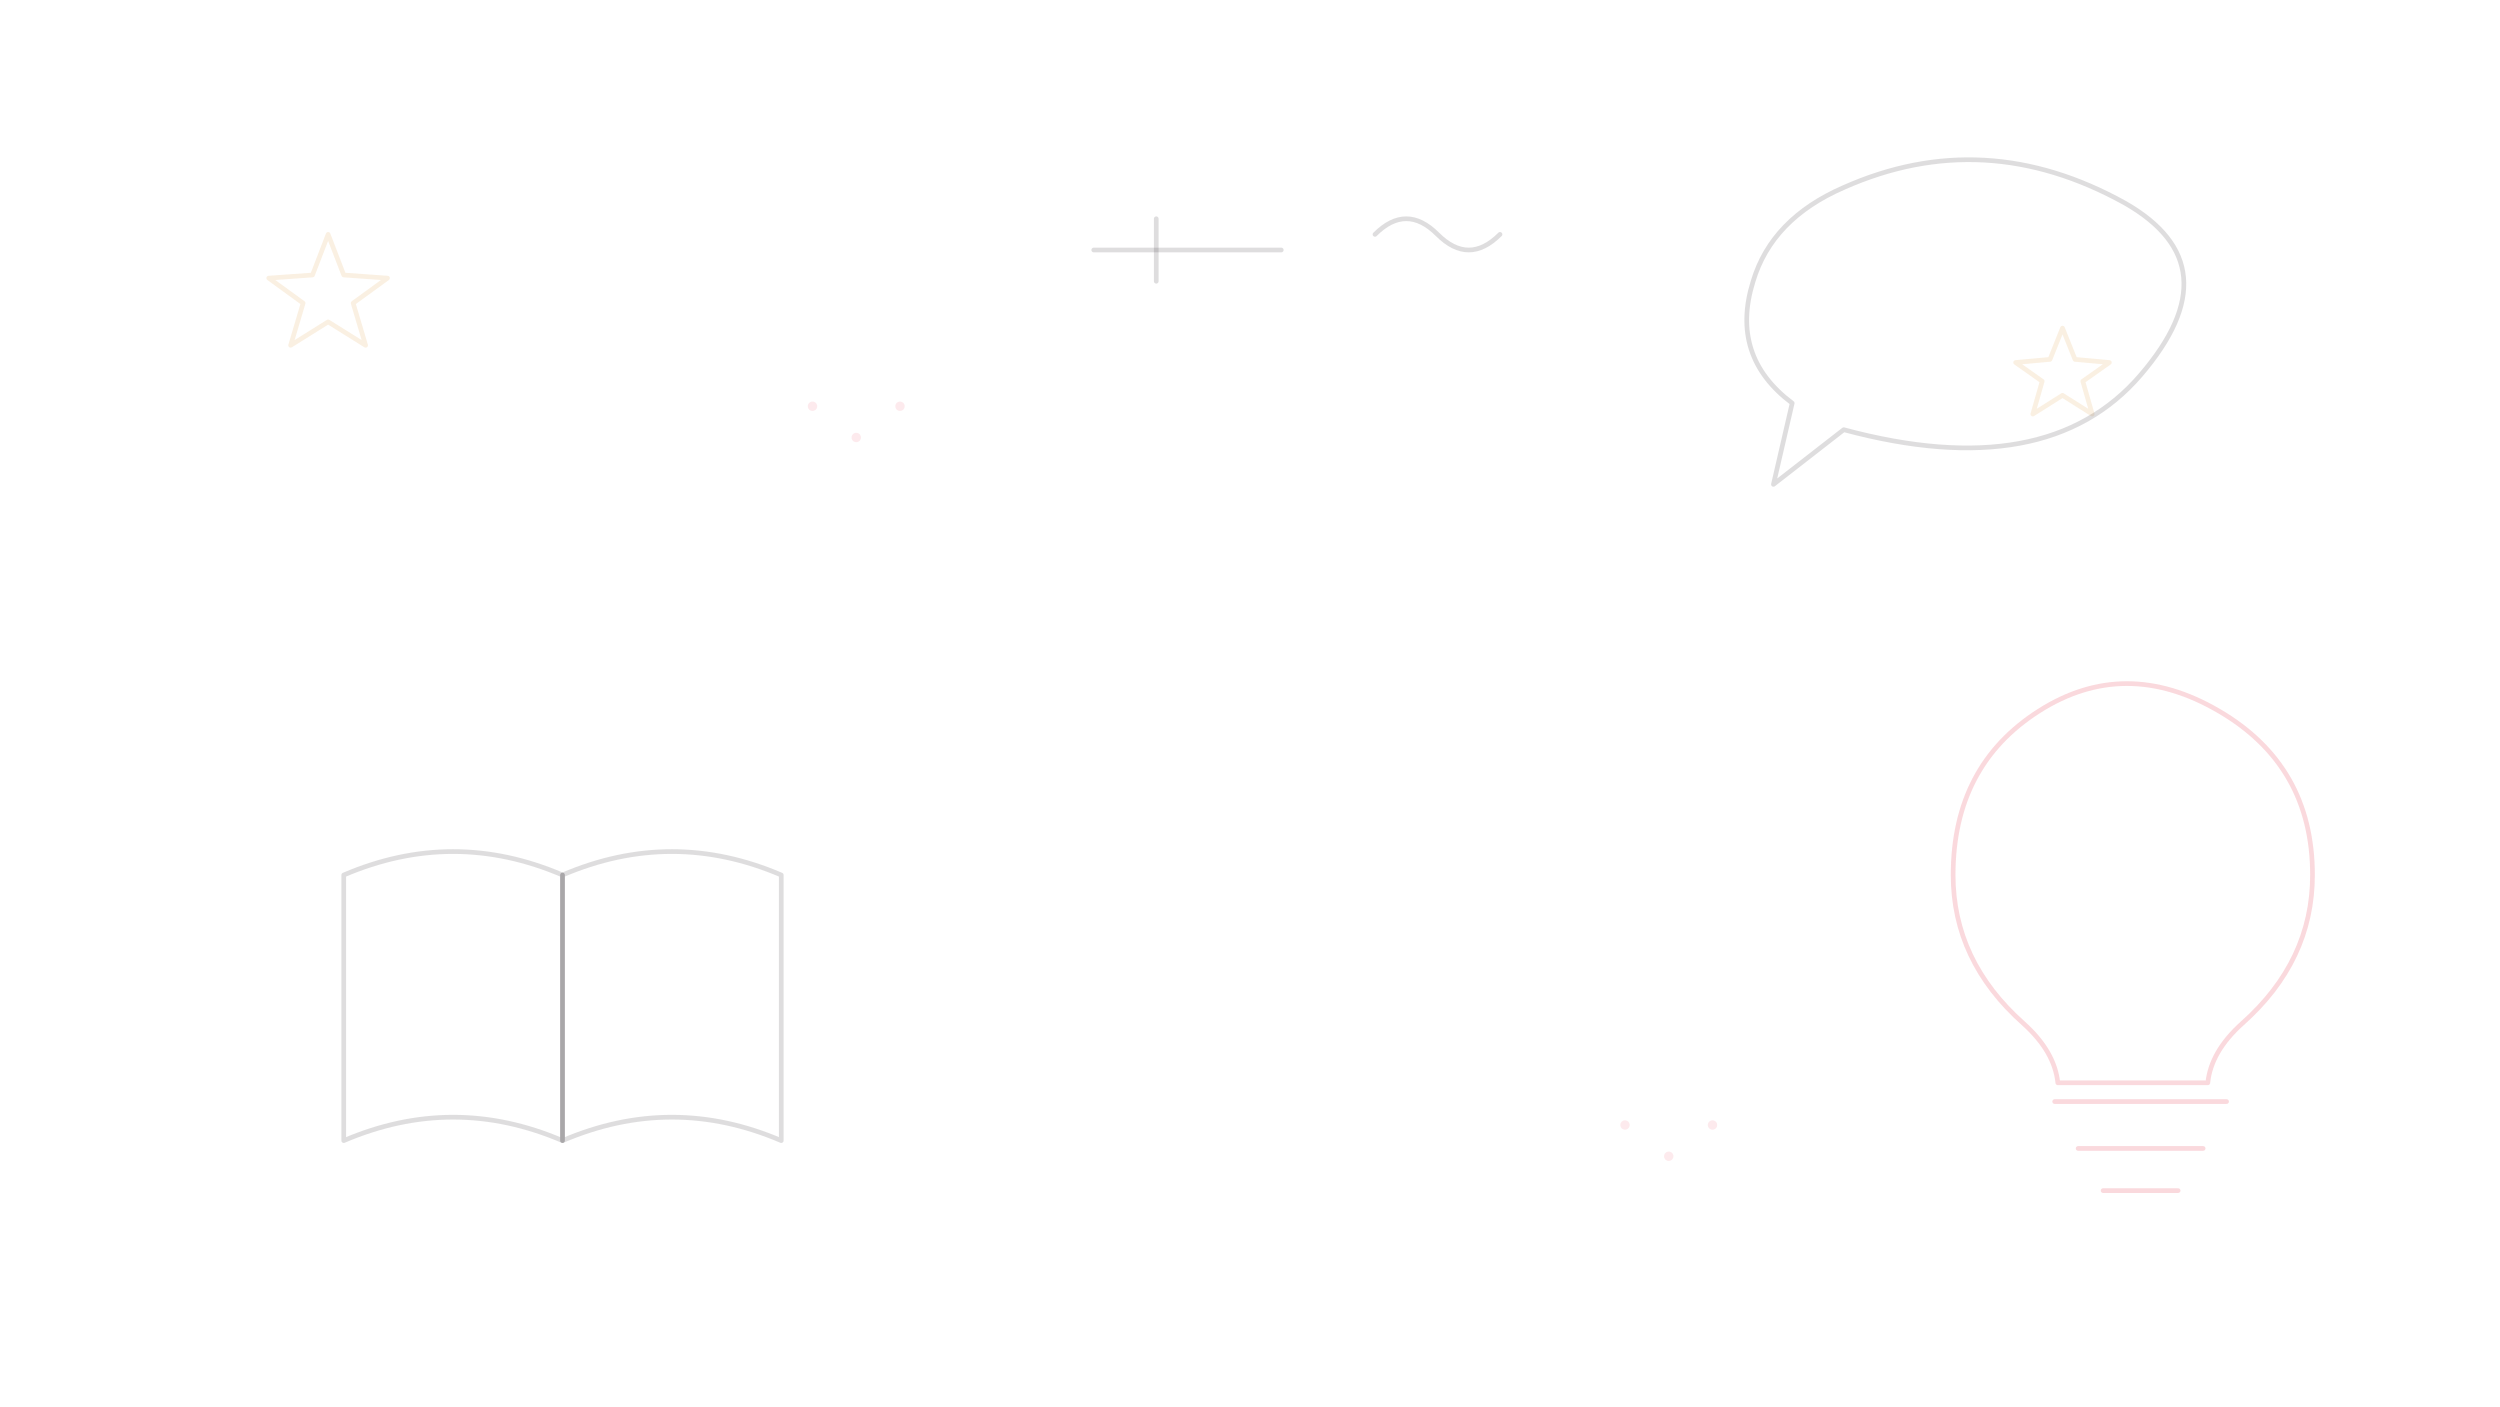
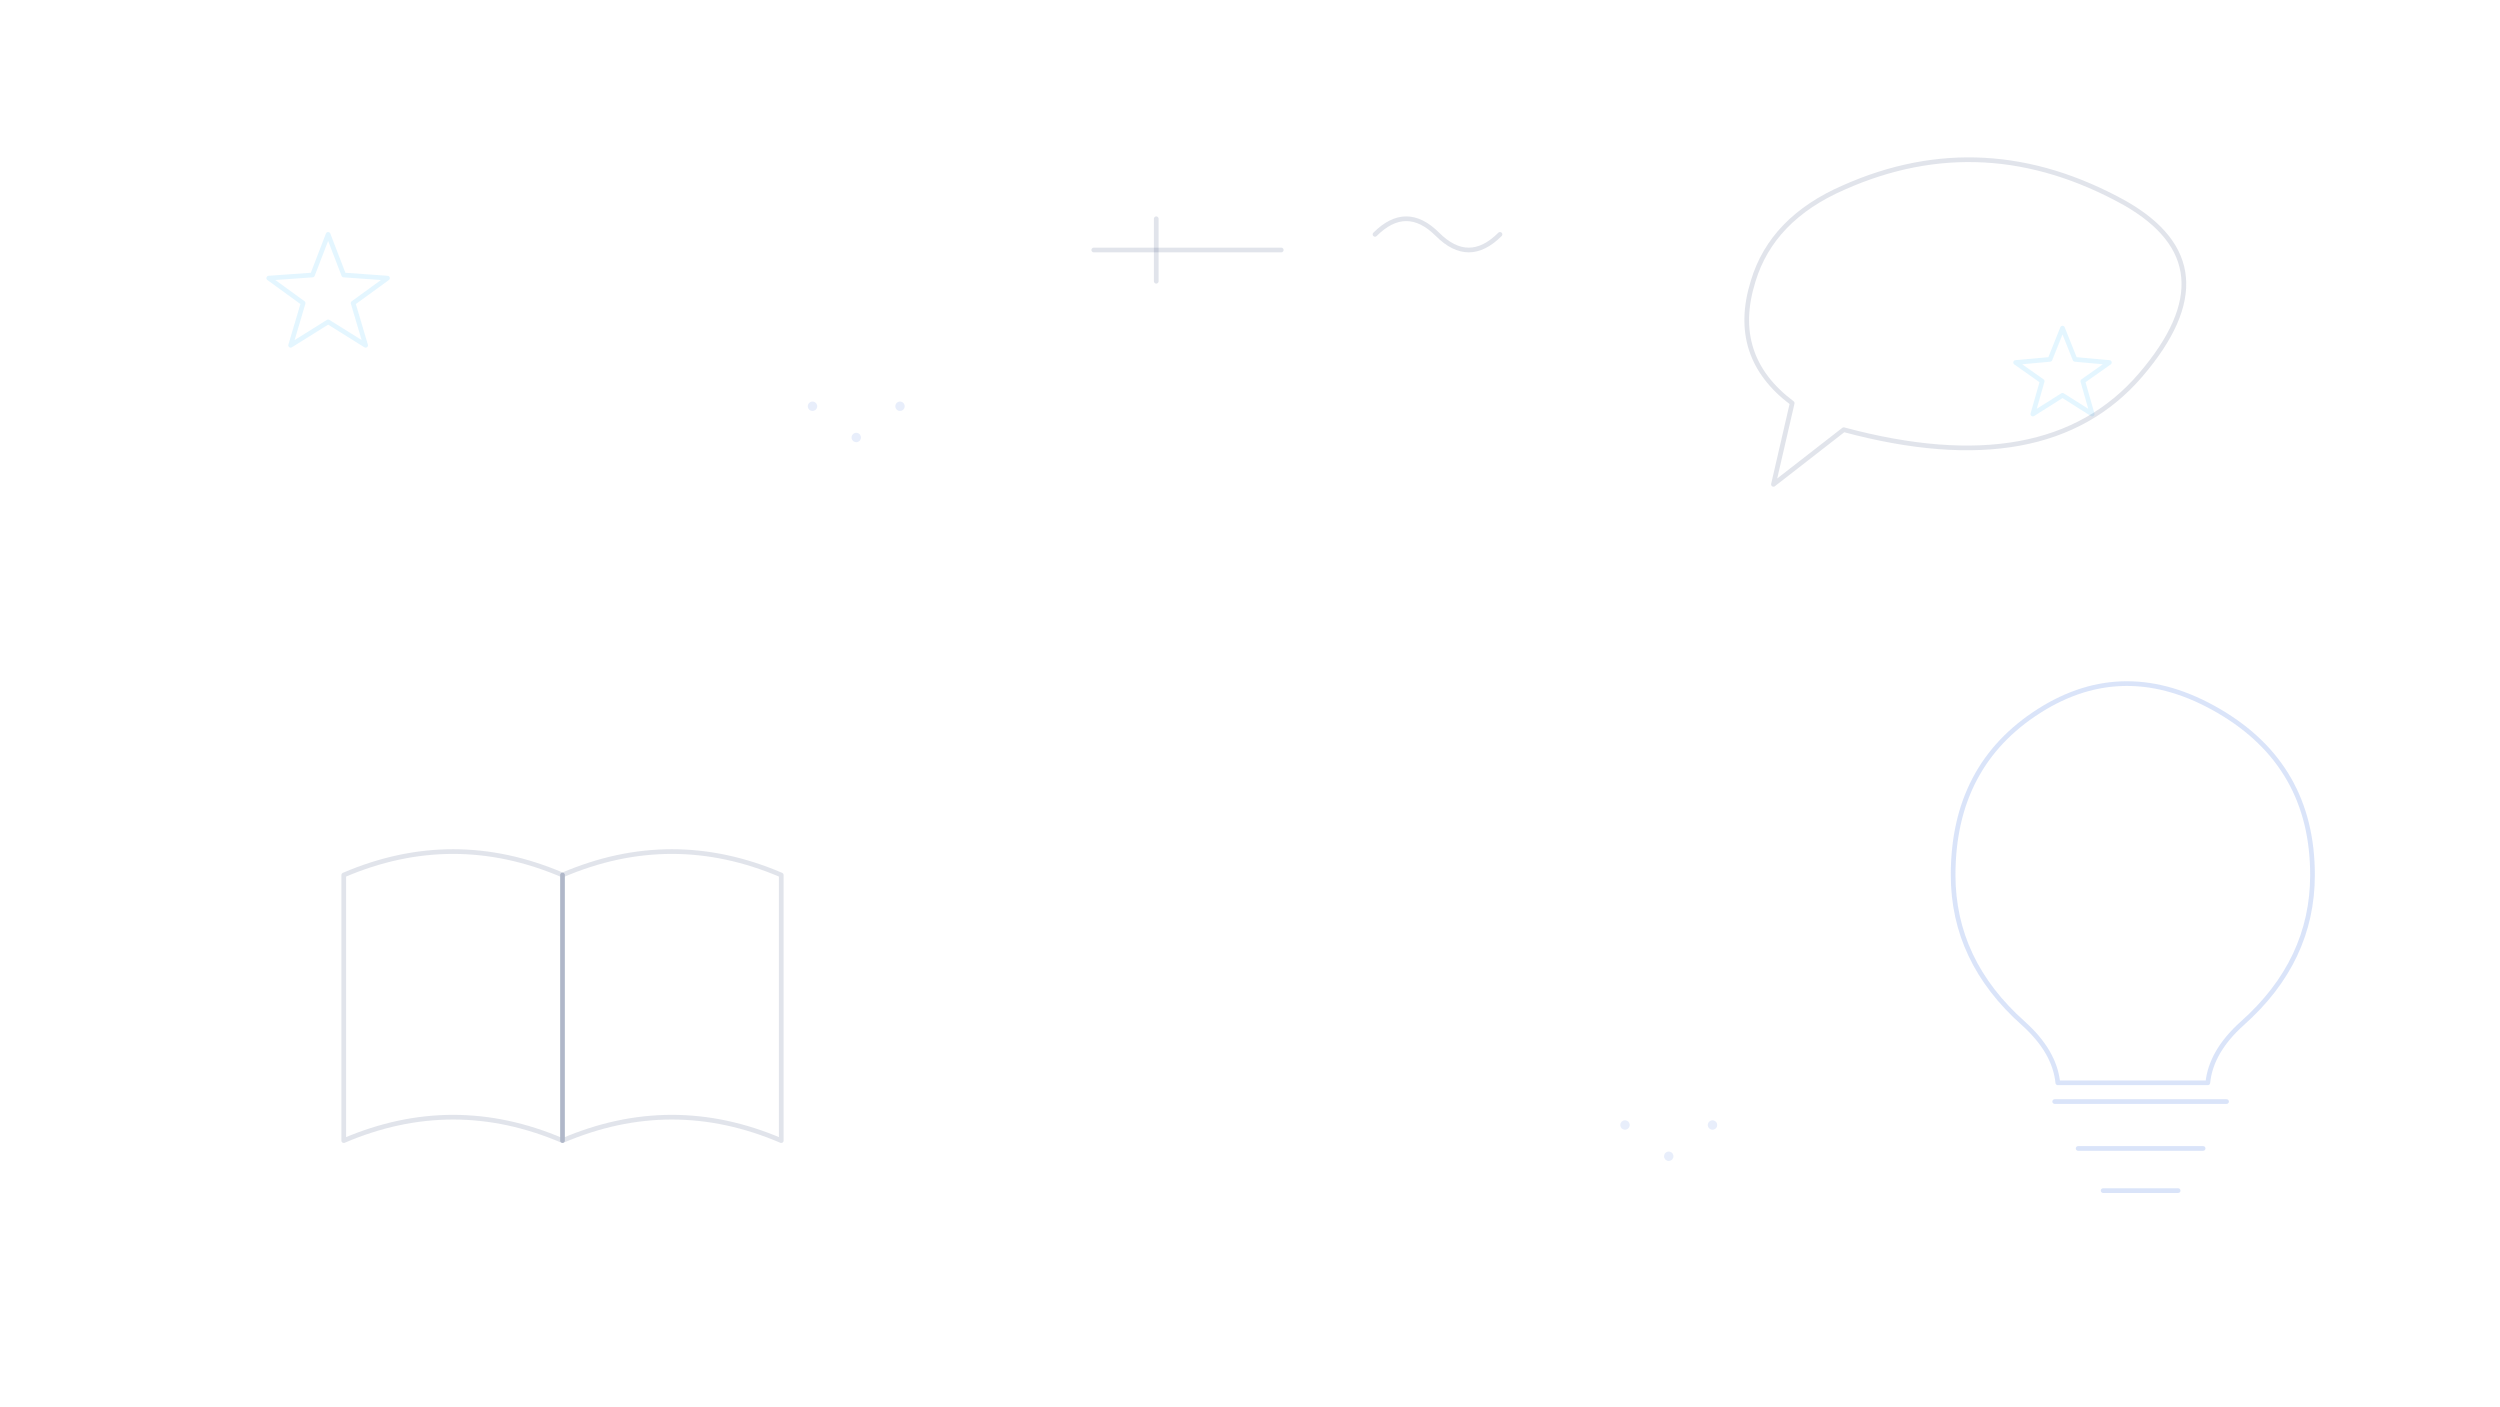
<svg xmlns="http://www.w3.org/2000/svg" width="1600" height="900" viewBox="0 0 1600 900">
  <defs>
    <style>
-       .s{fill:none;stroke:#140A10;stroke-opacity:.14;stroke-width:3;stroke-linecap:round;stroke-linejoin:round}
-       .r{fill:none;stroke:#E83046;stroke-opacity:.18;stroke-width:3;stroke-linecap:round;stroke-linejoin:round}
-       .w{fill:none;stroke:#DCA046;stroke-opacity:.16;stroke-width:3;stroke-linecap:round;stroke-linejoin:round}
+       .s{fill:none;stroke:#051A57;stroke-opacity:.12;stroke-width:3;stroke-linecap:round;stroke-linejoin:round}
+       .r{fill:none;stroke:#1556D6;stroke-opacity:.16;stroke-width:3;stroke-linecap:round;stroke-linejoin:round}
+       .w{fill:none;stroke:#3CBEFF;stroke-opacity:.14;stroke-width:3;stroke-linecap:round;stroke-linejoin:round}
    </style>
  </defs>
  <path class="w" d="M210 150 l10 26 l28 2 l-22 16 l8 27 l-24-15 l-24 15 l8-27 l-22-16 l28-2 Z" />
  <path class="w" d="M1320 210 l8 20 l22 2 l-17 12 l6 21 l-19-12 l-19 12 l6-21 l-17-12 l22-2 Z" />
  <path class="s" d="M1180 120 q90-40 180 10 q70 40 10 110 q-60 70-190 35 l-45 35 l12-52 q-40-30-25-78 q12-40 58-60 Z" />
  <path class="s" d="M220 560 q70-30 140 0 v170 q-70-30-140 0 Z" />
  <path class="s" d="M360 560 q70-30 140 0 v170 q-70-30-140 0 Z" />
  <path class="s" d="M360 560 v170" />
  <path class="r" d="M1250 560 q0-70 55-105 q55-35 115 0 q60 35 60 105 q0 55-45 95 q-20 18-22 38 h-96 q-2-20-22-38 q-45-40-45-95 Z" />
  <path class="r" d="M1315 705 h110" />
  <path class="r" d="M1330 735 h80" />
  <path class="r" d="M1346 762 h48" />
  <path class="s" d="M700 160 h120" />
  <path class="s" d="M740 140 v40" />
  <path class="s" d="M880 150 q20-20 40 0 q20 20 40 0" />
-   <g fill="#E83046" fill-opacity="0.10">
+   <g fill="#1556D6" fill-opacity="0.10">
    <circle cx="520" cy="260" r="3" />
    <circle cx="548" cy="280" r="3" />
    <circle cx="576" cy="260" r="3" />
    <circle cx="1040" cy="720" r="3" />
    <circle cx="1068" cy="740" r="3" />
    <circle cx="1096" cy="720" r="3" />
  </g>
</svg>
